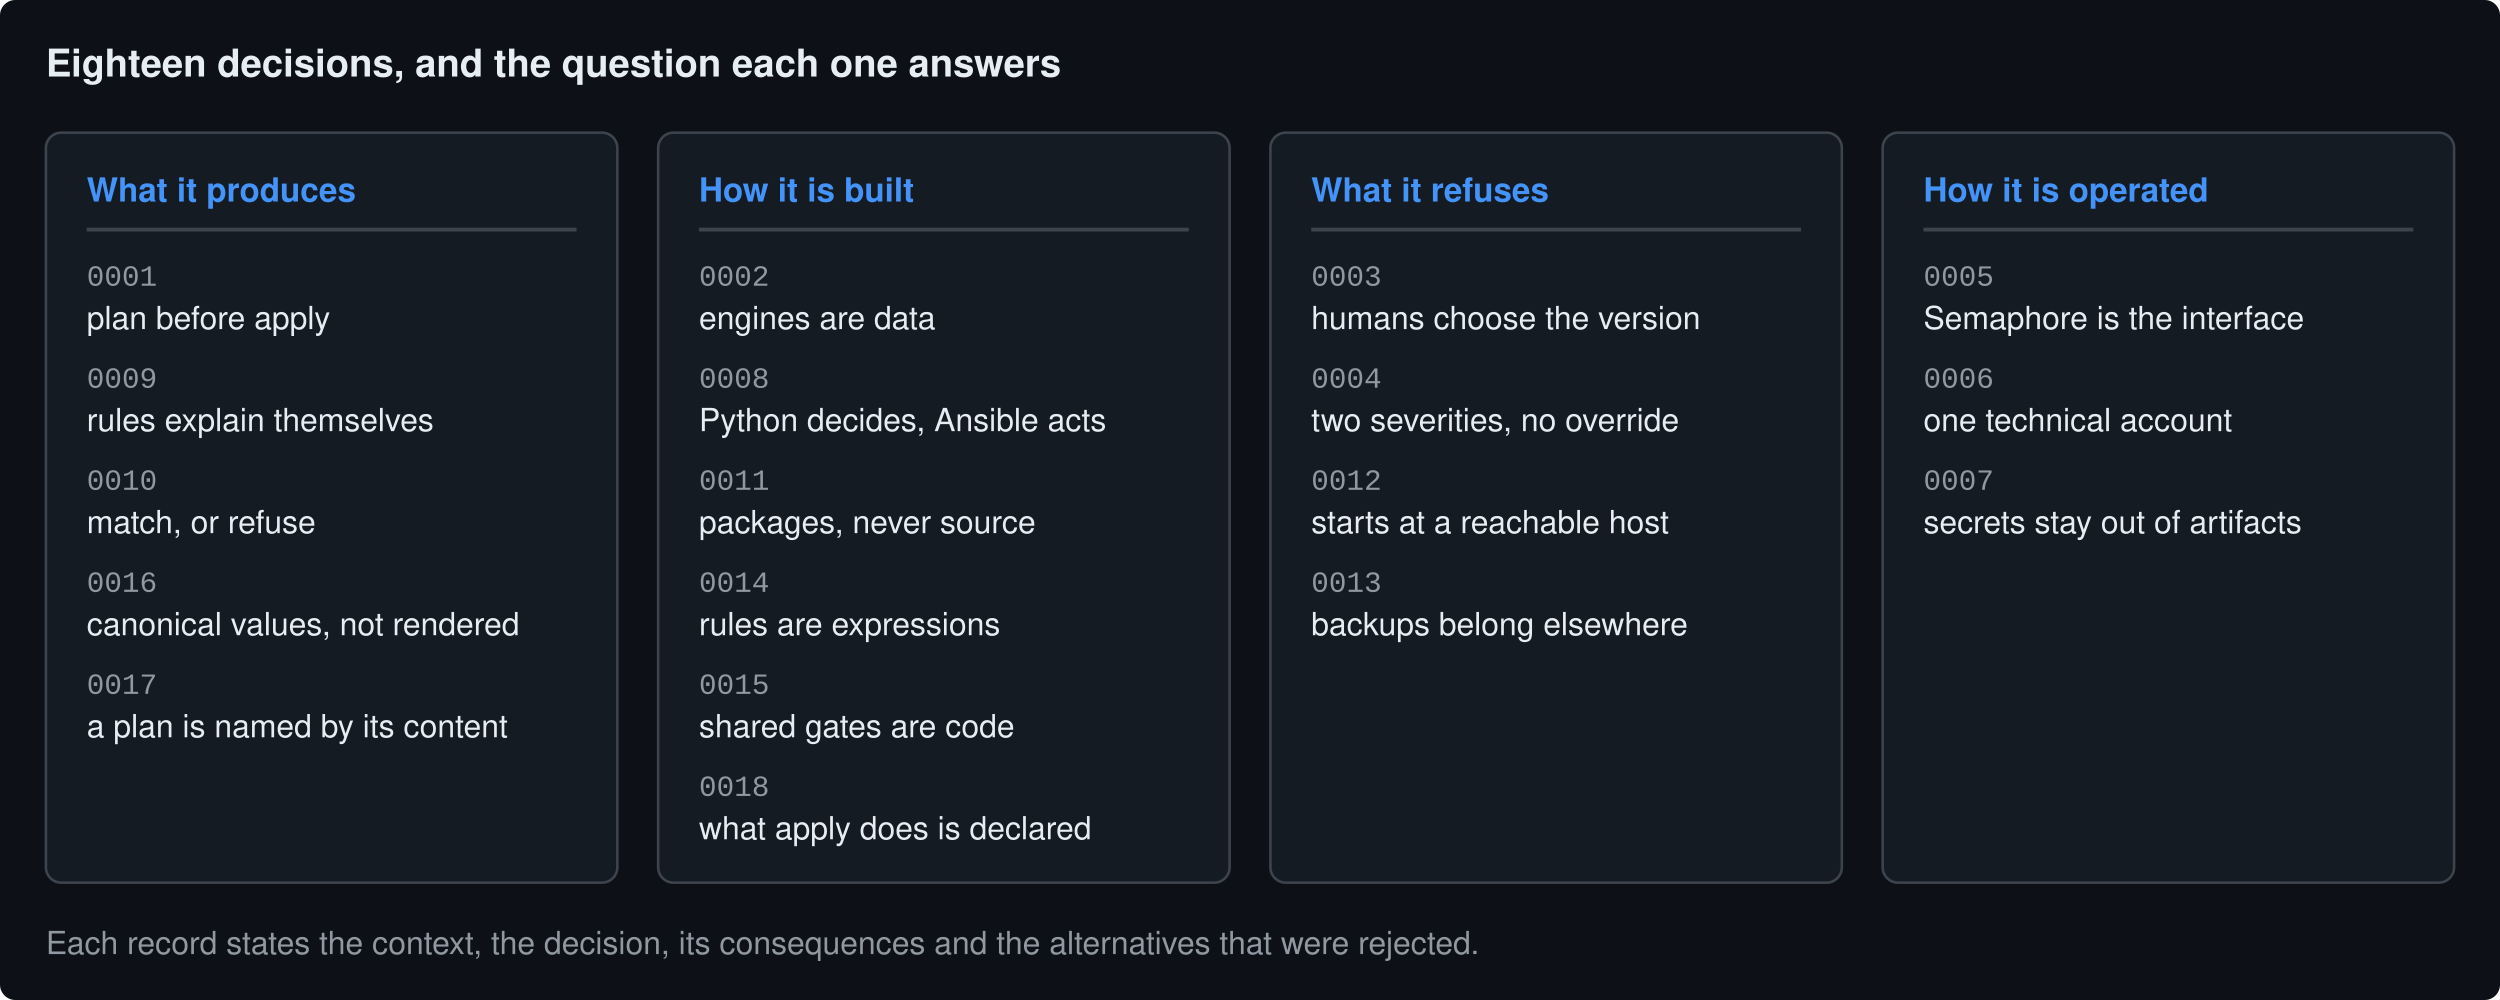
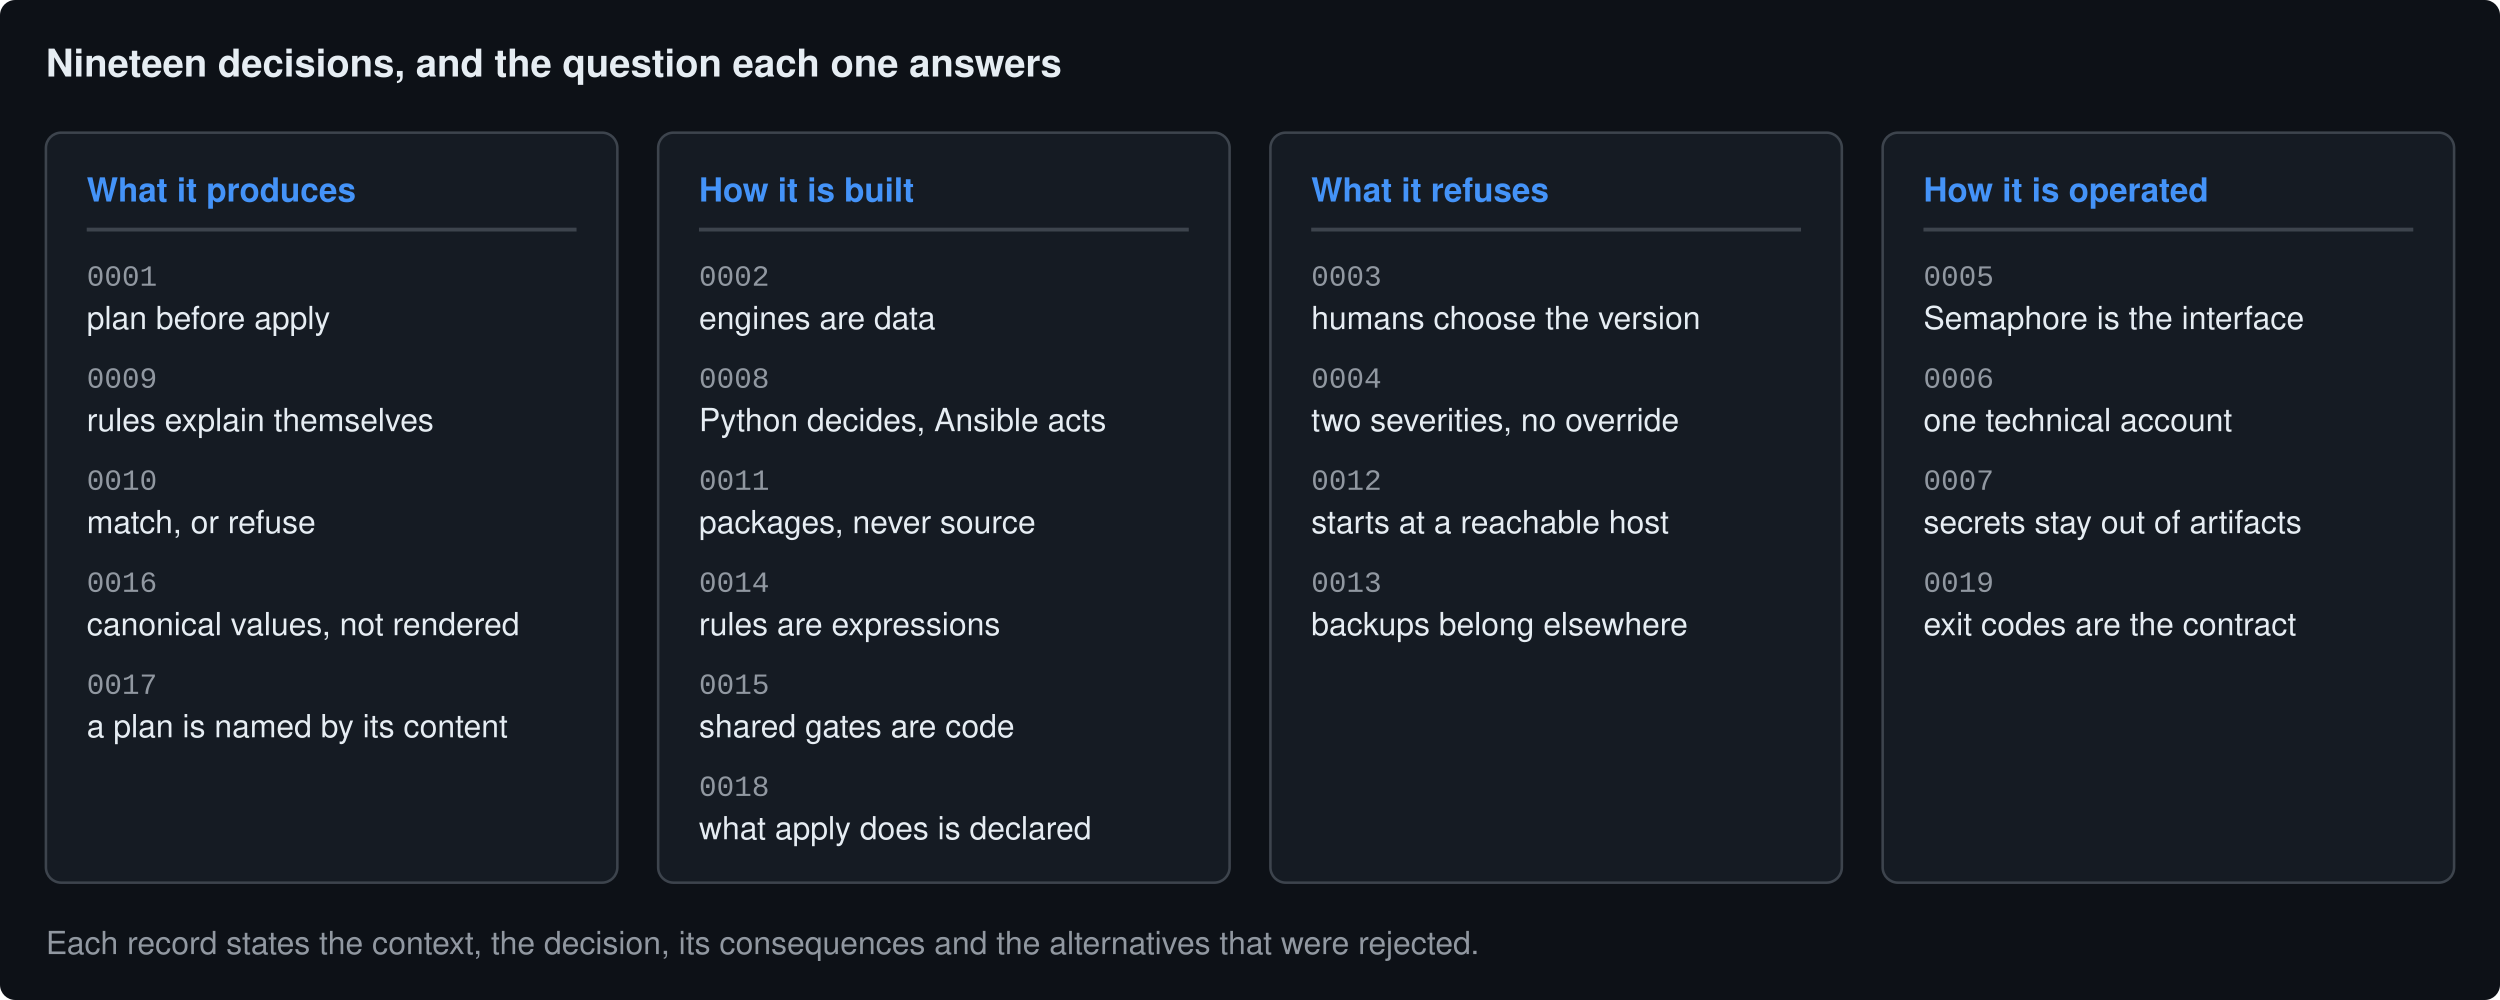
<svg xmlns="http://www.w3.org/2000/svg" width="980" height="392" viewBox="0 0 980 392" role="img">
  <defs>
    <marker id="arrow" viewBox="0 0 10 10" refX="9" refY="5" markerWidth="6" markerHeight="6" orient="auto">
      <path d="M 0 0 L 10 5 L 0 10 z" fill="context-stroke" />
    </marker>
  </defs>
  <rect x="0" y="0" width="980" height="392" rx="6" fill="#0d1117" stroke="none" stroke-width="1" />
-   <text x="18.0" y="30" fill="#e6edf3" font-family="-apple-system, BlinkMacSystemFont, 'Segoe UI', Helvetica, Arial, sans-serif" font-size="15" font-weight="600" text-anchor="start" letter-spacing="normal" xml:space="preserve">Eighteen decisions, and the question each one answers</text>
+   <text x="18.0" y="30" fill="#e6edf3" font-family="-apple-system, BlinkMacSystemFont, 'Segoe UI', Helvetica, Arial, sans-serif" font-size="15" font-weight="600" text-anchor="start" letter-spacing="normal" xml:space="preserve">Nineteen decisions, and the question each one answers</text>
  <rect x="18.0" y="52.0" width="224.0" height="294.0" rx="6" fill="#151b23" stroke="#3d444d" stroke-width="1" />
  <text x="34.0" y="79.0" fill="#4493f8" font-family="-apple-system, BlinkMacSystemFont, 'Segoe UI', Helvetica, Arial, sans-serif" font-size="13" font-weight="600" text-anchor="start" letter-spacing="normal" xml:space="preserve">What it produces</text>
  <line x1="34.0" y1="90.0" x2="226.0" y2="90.0" stroke="#3d444d" stroke-width="1.5" />
  <text x="34.0" y="112.0" fill="#9198a1" font-family="ui-monospace, SFMono-Regular, Menlo, Consolas, 'Liberation Mono', monospace" font-size="11.5" font-weight="normal" text-anchor="start" letter-spacing="normal" xml:space="preserve">0001</text>
  <text x="34.0" y="129.0" fill="#e6edf3" font-family="-apple-system, BlinkMacSystemFont, 'Segoe UI', Helvetica, Arial, sans-serif" font-size="12.5" font-weight="normal" text-anchor="start" letter-spacing="normal" xml:space="preserve">plan before apply</text>
  <text x="34.0" y="152.0" fill="#9198a1" font-family="ui-monospace, SFMono-Regular, Menlo, Consolas, 'Liberation Mono', monospace" font-size="11.5" font-weight="normal" text-anchor="start" letter-spacing="normal" xml:space="preserve">0009</text>
  <text x="34.0" y="169.0" fill="#e6edf3" font-family="-apple-system, BlinkMacSystemFont, 'Segoe UI', Helvetica, Arial, sans-serif" font-size="12.5" font-weight="normal" text-anchor="start" letter-spacing="normal" xml:space="preserve">rules explain themselves</text>
  <text x="34.0" y="192.0" fill="#9198a1" font-family="ui-monospace, SFMono-Regular, Menlo, Consolas, 'Liberation Mono', monospace" font-size="11.5" font-weight="normal" text-anchor="start" letter-spacing="normal" xml:space="preserve">0010</text>
  <text x="34.0" y="209.0" fill="#e6edf3" font-family="-apple-system, BlinkMacSystemFont, 'Segoe UI', Helvetica, Arial, sans-serif" font-size="12.5" font-weight="normal" text-anchor="start" letter-spacing="normal" xml:space="preserve">match, or refuse</text>
  <text x="34.0" y="232.0" fill="#9198a1" font-family="ui-monospace, SFMono-Regular, Menlo, Consolas, 'Liberation Mono', monospace" font-size="11.5" font-weight="normal" text-anchor="start" letter-spacing="normal" xml:space="preserve">0016</text>
  <text x="34.0" y="249.0" fill="#e6edf3" font-family="-apple-system, BlinkMacSystemFont, 'Segoe UI', Helvetica, Arial, sans-serif" font-size="12.5" font-weight="normal" text-anchor="start" letter-spacing="normal" xml:space="preserve">canonical values, not rendered</text>
  <text x="34.0" y="272.0" fill="#9198a1" font-family="ui-monospace, SFMono-Regular, Menlo, Consolas, 'Liberation Mono', monospace" font-size="11.5" font-weight="normal" text-anchor="start" letter-spacing="normal" xml:space="preserve">0017</text>
  <text x="34.0" y="289.0" fill="#e6edf3" font-family="-apple-system, BlinkMacSystemFont, 'Segoe UI', Helvetica, Arial, sans-serif" font-size="12.5" font-weight="normal" text-anchor="start" letter-spacing="normal" xml:space="preserve">a plan is named by its content</text>
  <rect x="258.0" y="52.0" width="224.0" height="294.0" rx="6" fill="#151b23" stroke="#3d444d" stroke-width="1" />
  <text x="274.0" y="79.0" fill="#4493f8" font-family="-apple-system, BlinkMacSystemFont, 'Segoe UI', Helvetica, Arial, sans-serif" font-size="13" font-weight="600" text-anchor="start" letter-spacing="normal" xml:space="preserve">How it is built</text>
  <line x1="274.0" y1="90.0" x2="466.0" y2="90.0" stroke="#3d444d" stroke-width="1.5" />
  <text x="274.0" y="112.0" fill="#9198a1" font-family="ui-monospace, SFMono-Regular, Menlo, Consolas, 'Liberation Mono', monospace" font-size="11.5" font-weight="normal" text-anchor="start" letter-spacing="normal" xml:space="preserve">0002</text>
  <text x="274.0" y="129.0" fill="#e6edf3" font-family="-apple-system, BlinkMacSystemFont, 'Segoe UI', Helvetica, Arial, sans-serif" font-size="12.5" font-weight="normal" text-anchor="start" letter-spacing="normal" xml:space="preserve">engines are data</text>
  <text x="274.0" y="152.0" fill="#9198a1" font-family="ui-monospace, SFMono-Regular, Menlo, Consolas, 'Liberation Mono', monospace" font-size="11.5" font-weight="normal" text-anchor="start" letter-spacing="normal" xml:space="preserve">0008</text>
  <text x="274.0" y="169.0" fill="#e6edf3" font-family="-apple-system, BlinkMacSystemFont, 'Segoe UI', Helvetica, Arial, sans-serif" font-size="12.5" font-weight="normal" text-anchor="start" letter-spacing="normal" xml:space="preserve">Python decides, Ansible acts</text>
  <text x="274.0" y="192.0" fill="#9198a1" font-family="ui-monospace, SFMono-Regular, Menlo, Consolas, 'Liberation Mono', monospace" font-size="11.5" font-weight="normal" text-anchor="start" letter-spacing="normal" xml:space="preserve">0011</text>
  <text x="274.0" y="209.0" fill="#e6edf3" font-family="-apple-system, BlinkMacSystemFont, 'Segoe UI', Helvetica, Arial, sans-serif" font-size="12.5" font-weight="normal" text-anchor="start" letter-spacing="normal" xml:space="preserve">packages, never source</text>
  <text x="274.0" y="232.0" fill="#9198a1" font-family="ui-monospace, SFMono-Regular, Menlo, Consolas, 'Liberation Mono', monospace" font-size="11.5" font-weight="normal" text-anchor="start" letter-spacing="normal" xml:space="preserve">0014</text>
  <text x="274.0" y="249.0" fill="#e6edf3" font-family="-apple-system, BlinkMacSystemFont, 'Segoe UI', Helvetica, Arial, sans-serif" font-size="12.5" font-weight="normal" text-anchor="start" letter-spacing="normal" xml:space="preserve">rules are expressions</text>
  <text x="274.0" y="272.0" fill="#9198a1" font-family="ui-monospace, SFMono-Regular, Menlo, Consolas, 'Liberation Mono', monospace" font-size="11.5" font-weight="normal" text-anchor="start" letter-spacing="normal" xml:space="preserve">0015</text>
  <text x="274.0" y="289.0" fill="#e6edf3" font-family="-apple-system, BlinkMacSystemFont, 'Segoe UI', Helvetica, Arial, sans-serif" font-size="12.5" font-weight="normal" text-anchor="start" letter-spacing="normal" xml:space="preserve">shared gates are code</text>
  <text x="274.0" y="312.0" fill="#9198a1" font-family="ui-monospace, SFMono-Regular, Menlo, Consolas, 'Liberation Mono', monospace" font-size="11.5" font-weight="normal" text-anchor="start" letter-spacing="normal" xml:space="preserve">0018</text>
  <text x="274.0" y="329.0" fill="#e6edf3" font-family="-apple-system, BlinkMacSystemFont, 'Segoe UI', Helvetica, Arial, sans-serif" font-size="12.5" font-weight="normal" text-anchor="start" letter-spacing="normal" xml:space="preserve">what apply does is declared</text>
  <rect x="498.0" y="52.0" width="224.0" height="294.0" rx="6" fill="#151b23" stroke="#3d444d" stroke-width="1" />
  <text x="514.0" y="79.0" fill="#4493f8" font-family="-apple-system, BlinkMacSystemFont, 'Segoe UI', Helvetica, Arial, sans-serif" font-size="13" font-weight="600" text-anchor="start" letter-spacing="normal" xml:space="preserve">What it refuses</text>
  <line x1="514.0" y1="90.0" x2="706.0" y2="90.0" stroke="#3d444d" stroke-width="1.5" />
  <text x="514.0" y="112.0" fill="#9198a1" font-family="ui-monospace, SFMono-Regular, Menlo, Consolas, 'Liberation Mono', monospace" font-size="11.5" font-weight="normal" text-anchor="start" letter-spacing="normal" xml:space="preserve">0003</text>
  <text x="514.0" y="129.0" fill="#e6edf3" font-family="-apple-system, BlinkMacSystemFont, 'Segoe UI', Helvetica, Arial, sans-serif" font-size="12.5" font-weight="normal" text-anchor="start" letter-spacing="normal" xml:space="preserve">humans choose the version</text>
  <text x="514.0" y="152.0" fill="#9198a1" font-family="ui-monospace, SFMono-Regular, Menlo, Consolas, 'Liberation Mono', monospace" font-size="11.5" font-weight="normal" text-anchor="start" letter-spacing="normal" xml:space="preserve">0004</text>
  <text x="514.0" y="169.0" fill="#e6edf3" font-family="-apple-system, BlinkMacSystemFont, 'Segoe UI', Helvetica, Arial, sans-serif" font-size="12.5" font-weight="normal" text-anchor="start" letter-spacing="normal" xml:space="preserve">two severities, no override</text>
  <text x="514.0" y="192.0" fill="#9198a1" font-family="ui-monospace, SFMono-Regular, Menlo, Consolas, 'Liberation Mono', monospace" font-size="11.5" font-weight="normal" text-anchor="start" letter-spacing="normal" xml:space="preserve">0012</text>
  <text x="514.0" y="209.0" fill="#e6edf3" font-family="-apple-system, BlinkMacSystemFont, 'Segoe UI', Helvetica, Arial, sans-serif" font-size="12.5" font-weight="normal" text-anchor="start" letter-spacing="normal" xml:space="preserve">starts at a reachable host</text>
  <text x="514.0" y="232.0" fill="#9198a1" font-family="ui-monospace, SFMono-Regular, Menlo, Consolas, 'Liberation Mono', monospace" font-size="11.5" font-weight="normal" text-anchor="start" letter-spacing="normal" xml:space="preserve">0013</text>
  <text x="514.0" y="249.0" fill="#e6edf3" font-family="-apple-system, BlinkMacSystemFont, 'Segoe UI', Helvetica, Arial, sans-serif" font-size="12.5" font-weight="normal" text-anchor="start" letter-spacing="normal" xml:space="preserve">backups belong elsewhere</text>
  <rect x="738.0" y="52.0" width="224.0" height="294.0" rx="6" fill="#151b23" stroke="#3d444d" stroke-width="1" />
  <text x="754.0" y="79.0" fill="#4493f8" font-family="-apple-system, BlinkMacSystemFont, 'Segoe UI', Helvetica, Arial, sans-serif" font-size="13" font-weight="600" text-anchor="start" letter-spacing="normal" xml:space="preserve">How it is operated</text>
  <line x1="754.0" y1="90.0" x2="946.0" y2="90.0" stroke="#3d444d" stroke-width="1.5" />
  <text x="754.0" y="112.0" fill="#9198a1" font-family="ui-monospace, SFMono-Regular, Menlo, Consolas, 'Liberation Mono', monospace" font-size="11.5" font-weight="normal" text-anchor="start" letter-spacing="normal" xml:space="preserve">0005</text>
  <text x="754.0" y="129.0" fill="#e6edf3" font-family="-apple-system, BlinkMacSystemFont, 'Segoe UI', Helvetica, Arial, sans-serif" font-size="12.5" font-weight="normal" text-anchor="start" letter-spacing="normal" xml:space="preserve">Semaphore is the interface</text>
  <text x="754.0" y="152.0" fill="#9198a1" font-family="ui-monospace, SFMono-Regular, Menlo, Consolas, 'Liberation Mono', monospace" font-size="11.5" font-weight="normal" text-anchor="start" letter-spacing="normal" xml:space="preserve">0006</text>
  <text x="754.0" y="169.0" fill="#e6edf3" font-family="-apple-system, BlinkMacSystemFont, 'Segoe UI', Helvetica, Arial, sans-serif" font-size="12.5" font-weight="normal" text-anchor="start" letter-spacing="normal" xml:space="preserve">one technical account</text>
  <text x="754.0" y="192.0" fill="#9198a1" font-family="ui-monospace, SFMono-Regular, Menlo, Consolas, 'Liberation Mono', monospace" font-size="11.5" font-weight="normal" text-anchor="start" letter-spacing="normal" xml:space="preserve">0007</text>
  <text x="754.0" y="209.0" fill="#e6edf3" font-family="-apple-system, BlinkMacSystemFont, 'Segoe UI', Helvetica, Arial, sans-serif" font-size="12.5" font-weight="normal" text-anchor="start" letter-spacing="normal" xml:space="preserve">secrets stay out of artifacts</text>
+   <text x="754.0" y="232.0" fill="#9198a1" font-family="ui-monospace, SFMono-Regular, Menlo, Consolas, 'Liberation Mono', monospace" font-size="11.5" font-weight="normal" text-anchor="start" letter-spacing="normal" xml:space="preserve">0019</text>
+   <text x="754.0" y="249.0" fill="#e6edf3" font-family="-apple-system, BlinkMacSystemFont, 'Segoe UI', Helvetica, Arial, sans-serif" font-size="12.5" font-weight="normal" text-anchor="start" letter-spacing="normal" xml:space="preserve">exit codes are the contract</text>
  <text x="18.0" y="374" fill="#9198a1" font-family="-apple-system, BlinkMacSystemFont, 'Segoe UI', Helvetica, Arial, sans-serif" font-size="12.5" font-weight="normal" text-anchor="start" letter-spacing="normal" xml:space="preserve">Each record states the context, the decision, its consequences and the alternatives that were rejected.</text>
</svg>
